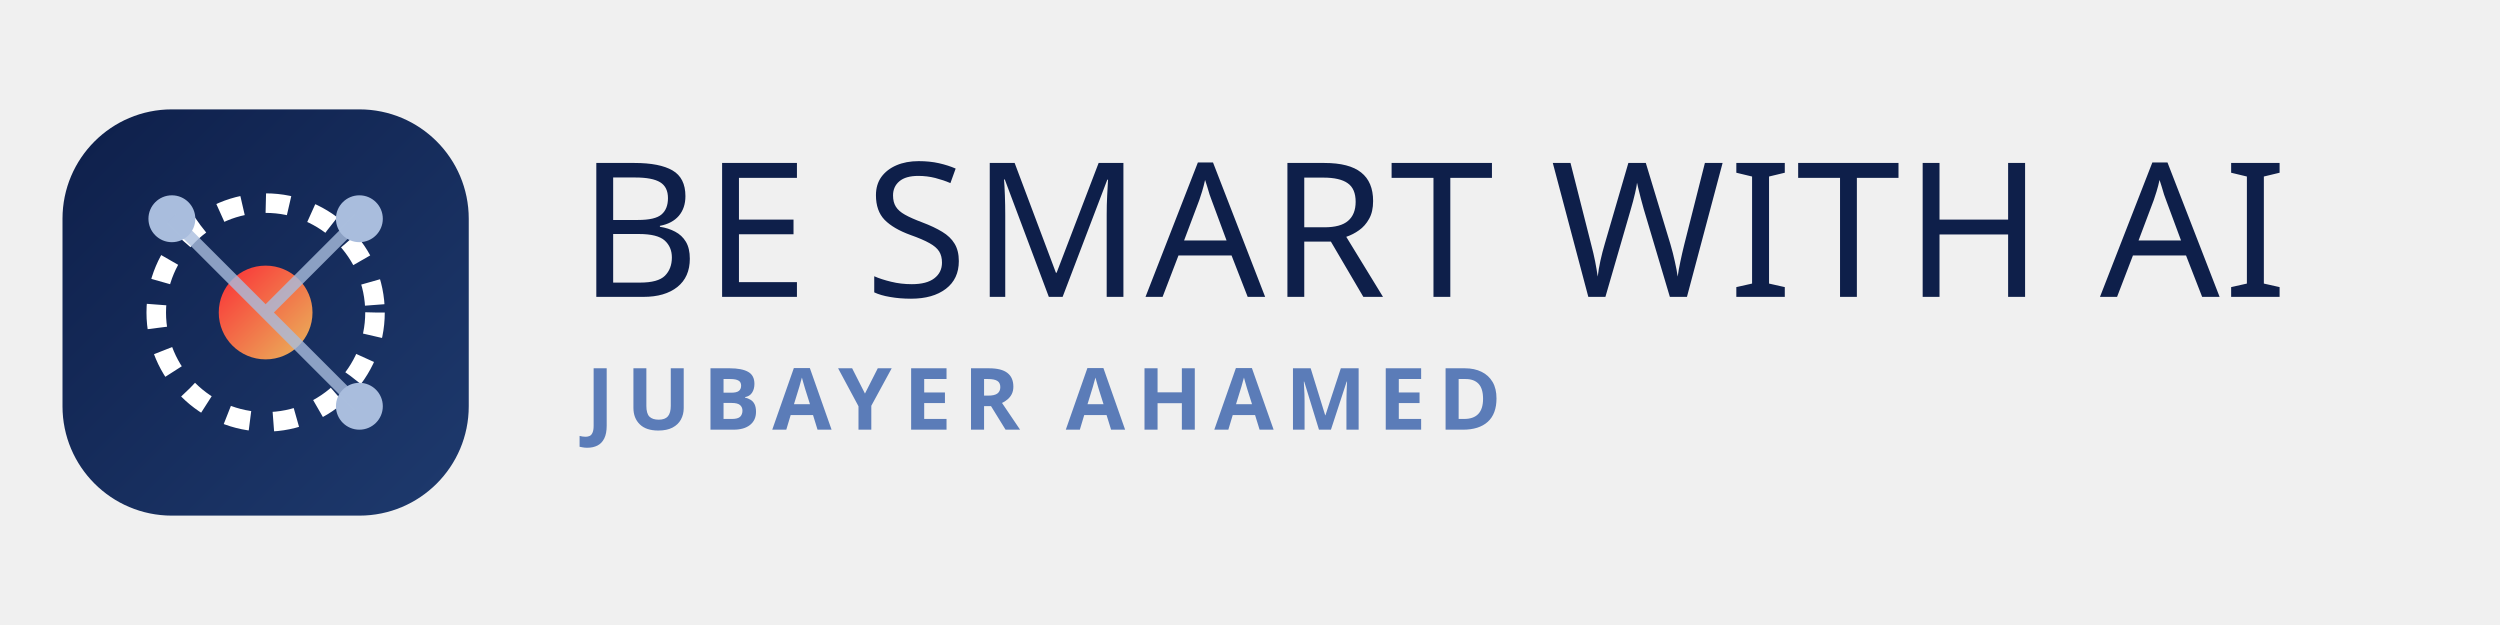
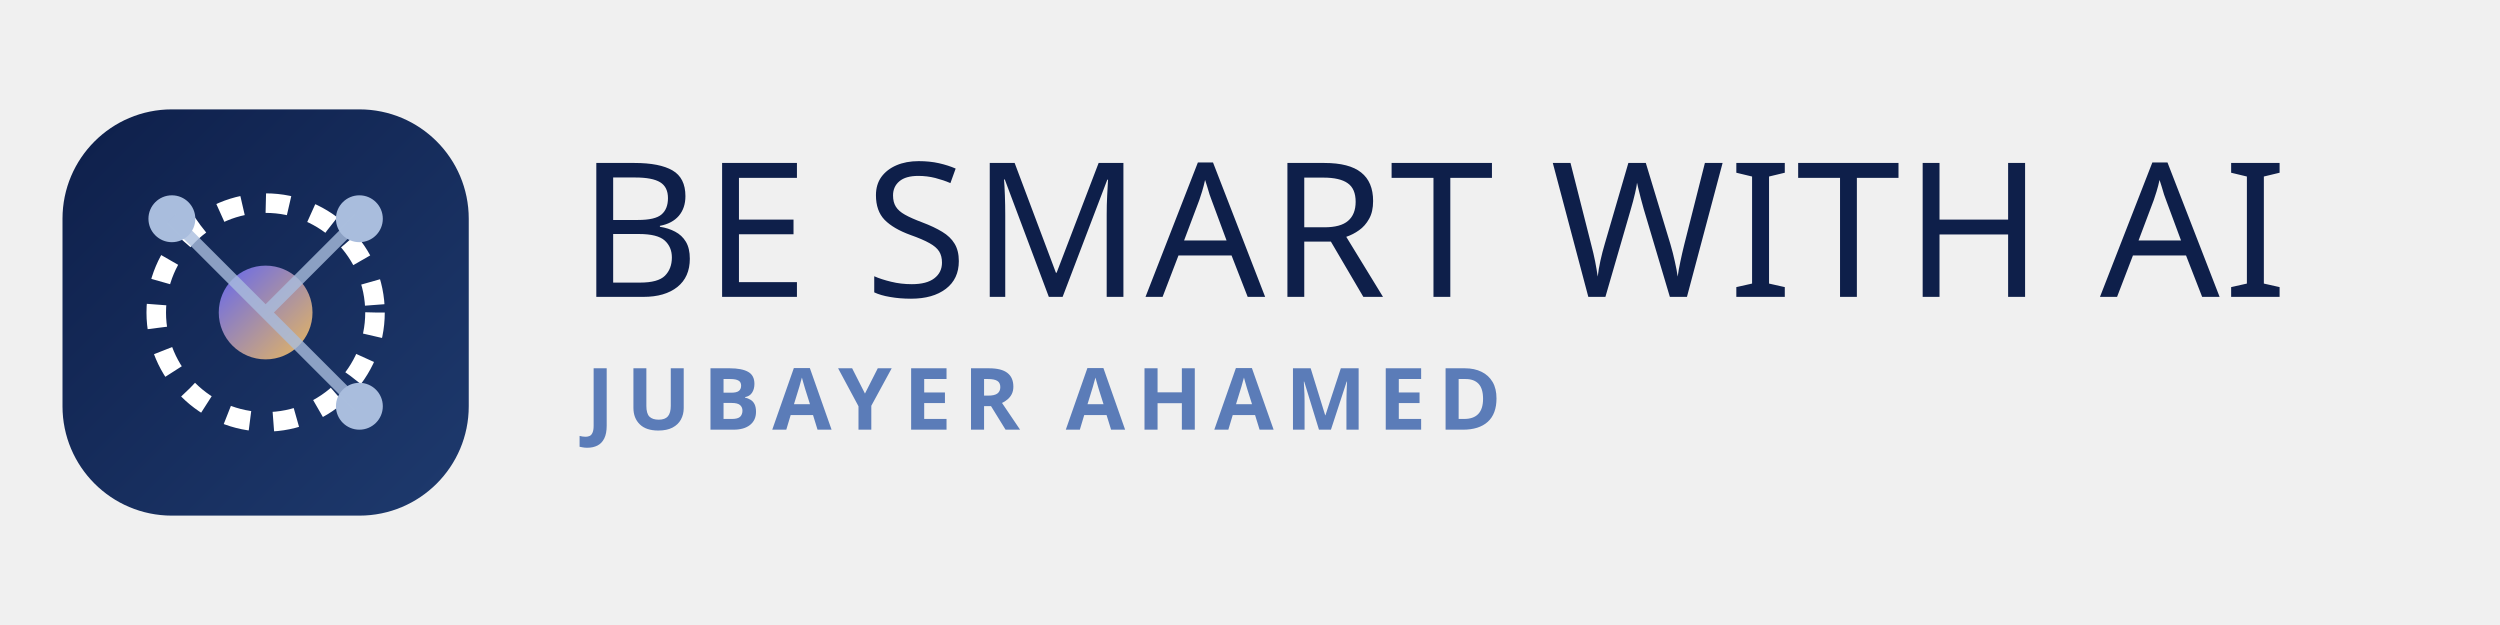
<svg xmlns="http://www.w3.org/2000/svg" viewBox="0 0 320 80" fill="none">
  <defs>
    <linearGradient id="logoGrad" x1="0%" y1="0%" x2="100%" y2="100%">
      <stop offset="0%" stop-color="#0e1f4a" />
      <stop offset="100%" stop-color="#1e3a6e" />
    </linearGradient>
    <linearGradient id="accentGrad" x1="0%" y1="0%" x2="100%" y2="100%">
-       <stop offset="0%" stop-color="#fb2c36" />
+       <stop offset="0%" stop-color="#6366f1" />
      <stop offset="100%" stop-color="#e9b85c" />
    </linearGradient>
  </defs>
  <rect x="8" y="14" width="52" height="52" rx="14" fill="url(#logoGrad)" />
  <circle cx="34" cy="40" r="14" stroke="#ffffff" stroke-width="2.5" stroke-dasharray="3 3" />
  <circle cx="34" cy="40" r="6" fill="url(#accentGrad)" />
  <circle cx="22" cy="28" r="3" fill="#a9bddd" />
  <circle cx="46" cy="28" r="3" fill="#a9bddd" />
  <circle cx="46" cy="52" r="3" fill="#a9bddd" />
  <path d="M22 28L34 40M46 28L34 40M46 52L34 40" stroke="#a9bddd" stroke-width="1.5" stroke-opacity="0.8" />
  <text x="74" y="38" font-family="'Anton', sans-serif" font-size="24" letter-spacing="0.5" fill="#0e1f4a">BE SMART WITH AI</text>
  <text x="75" y="55" font-family="system-ui, sans-serif" font-size="11" font-weight="600" letter-spacing="1.5" fill="#5b7cb8">JUBAYER AHAMED</text>
</svg>
